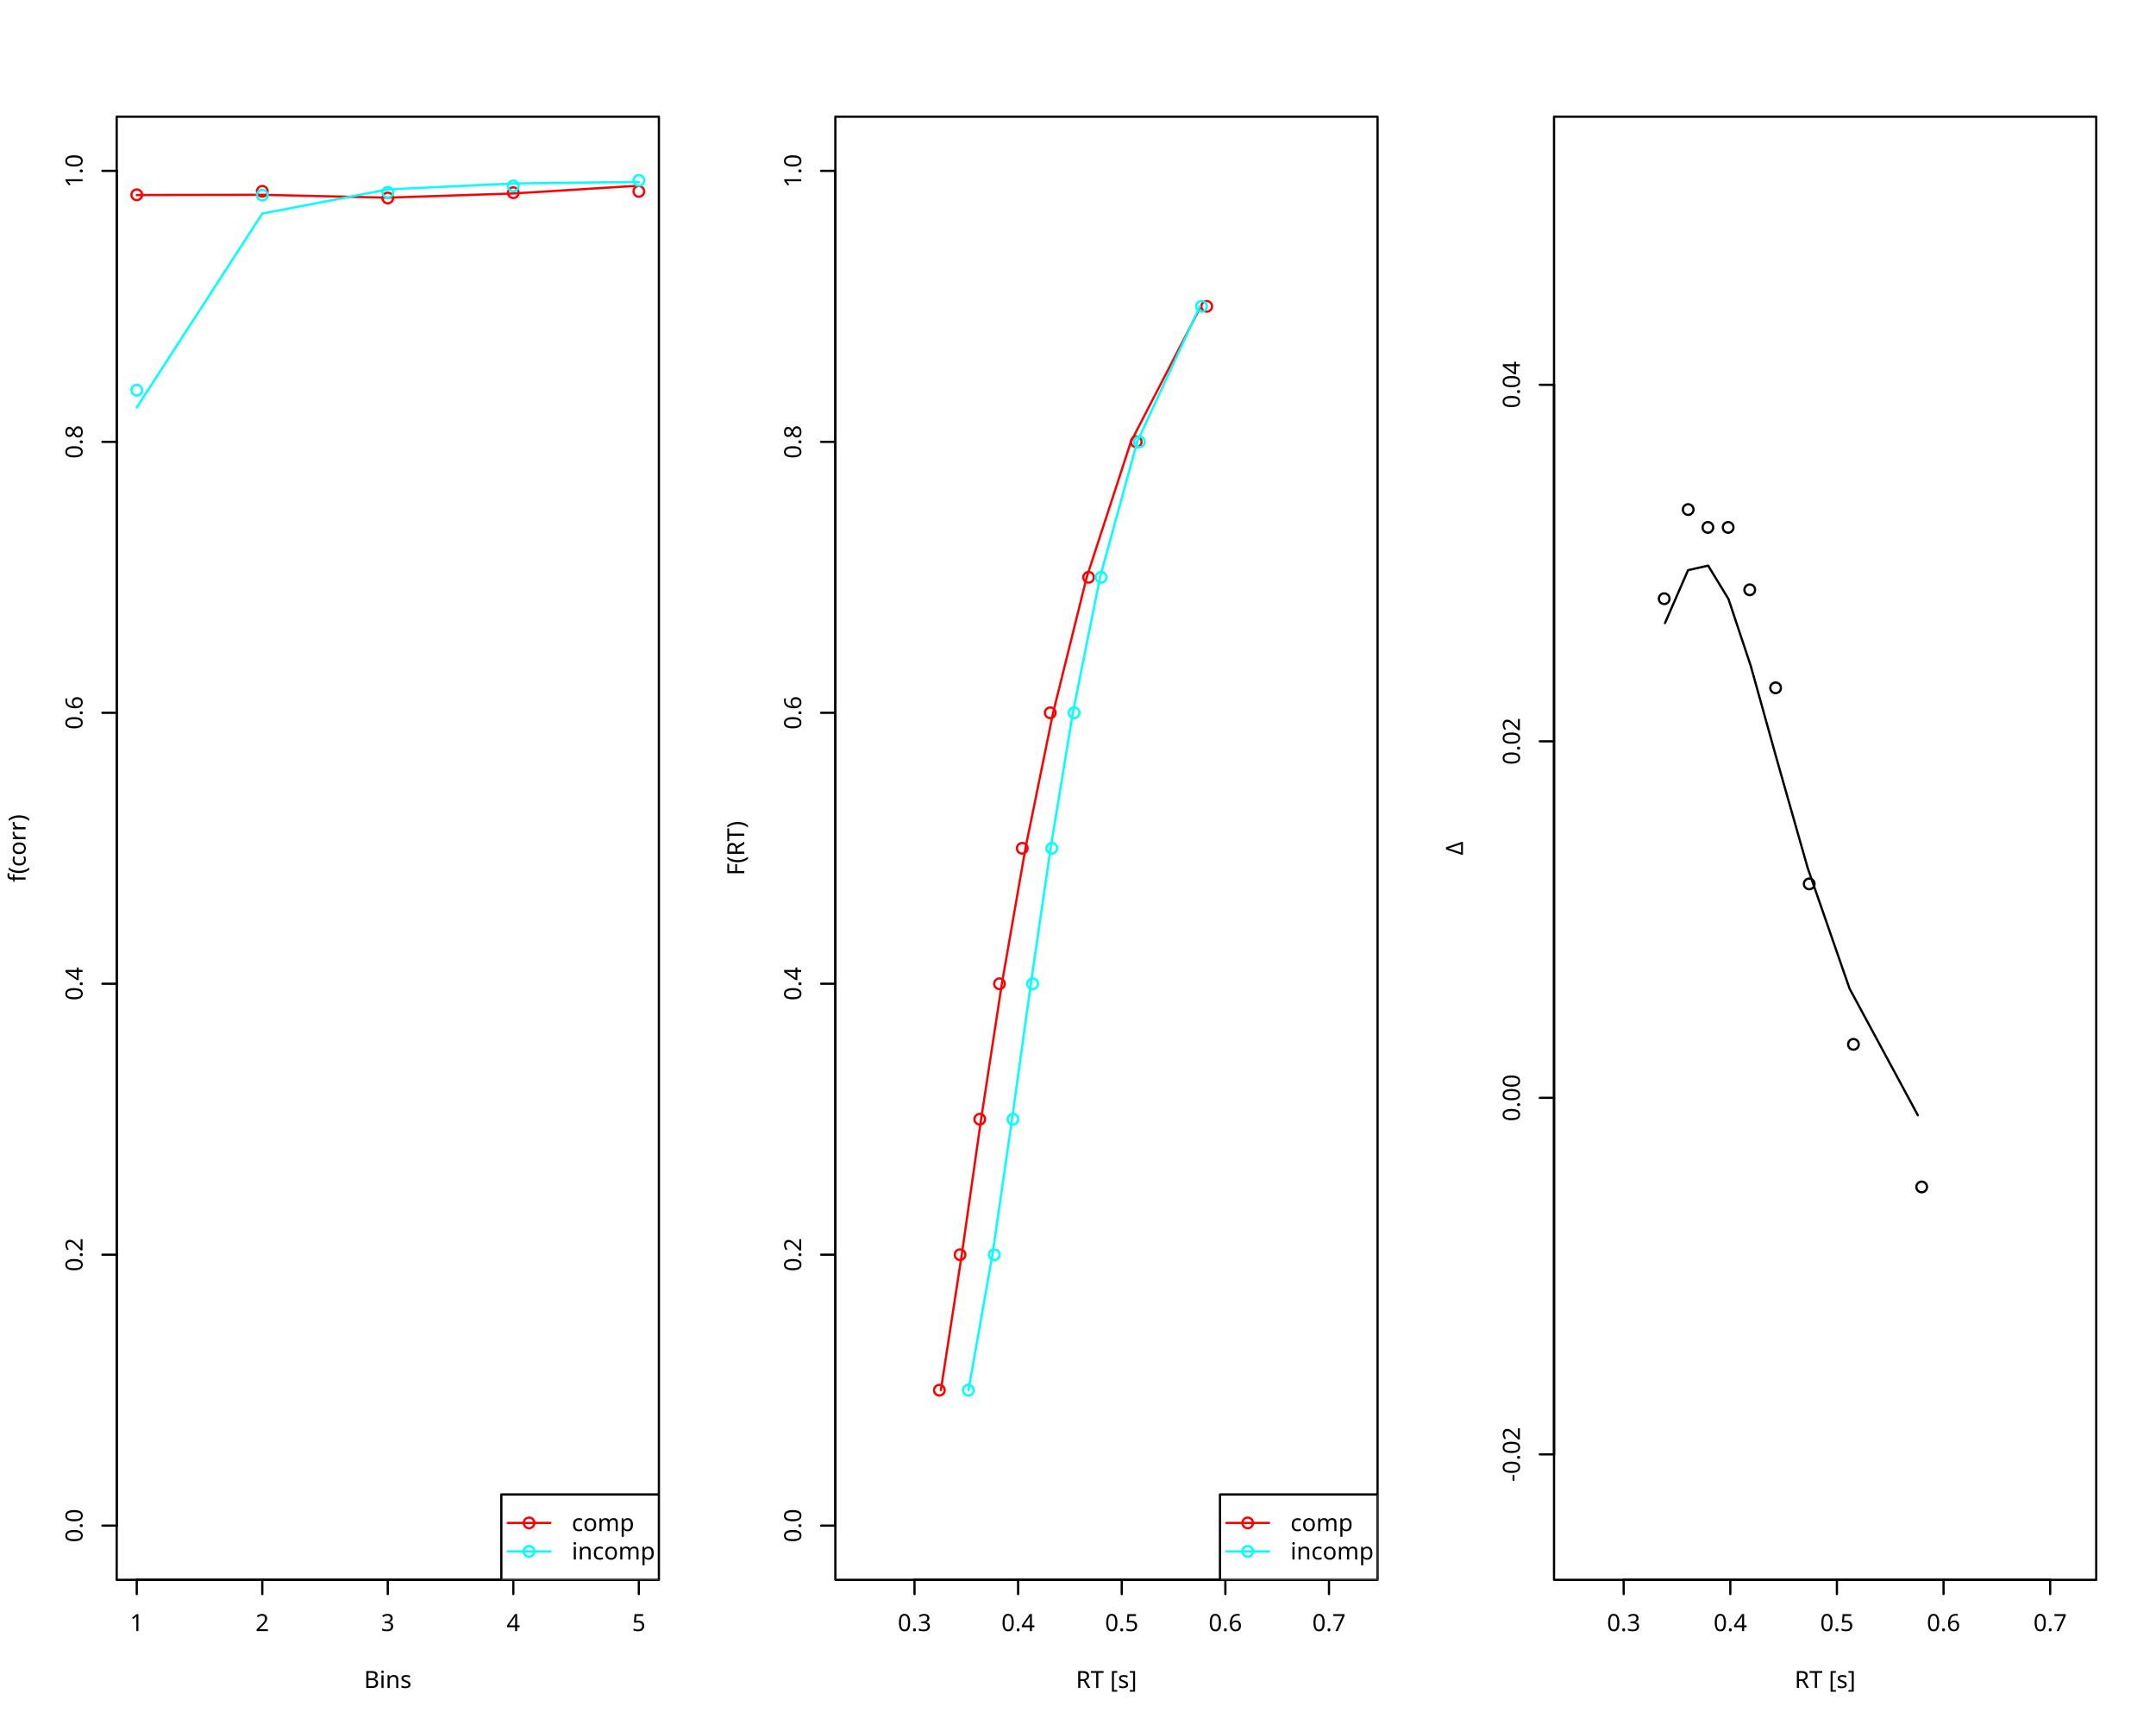
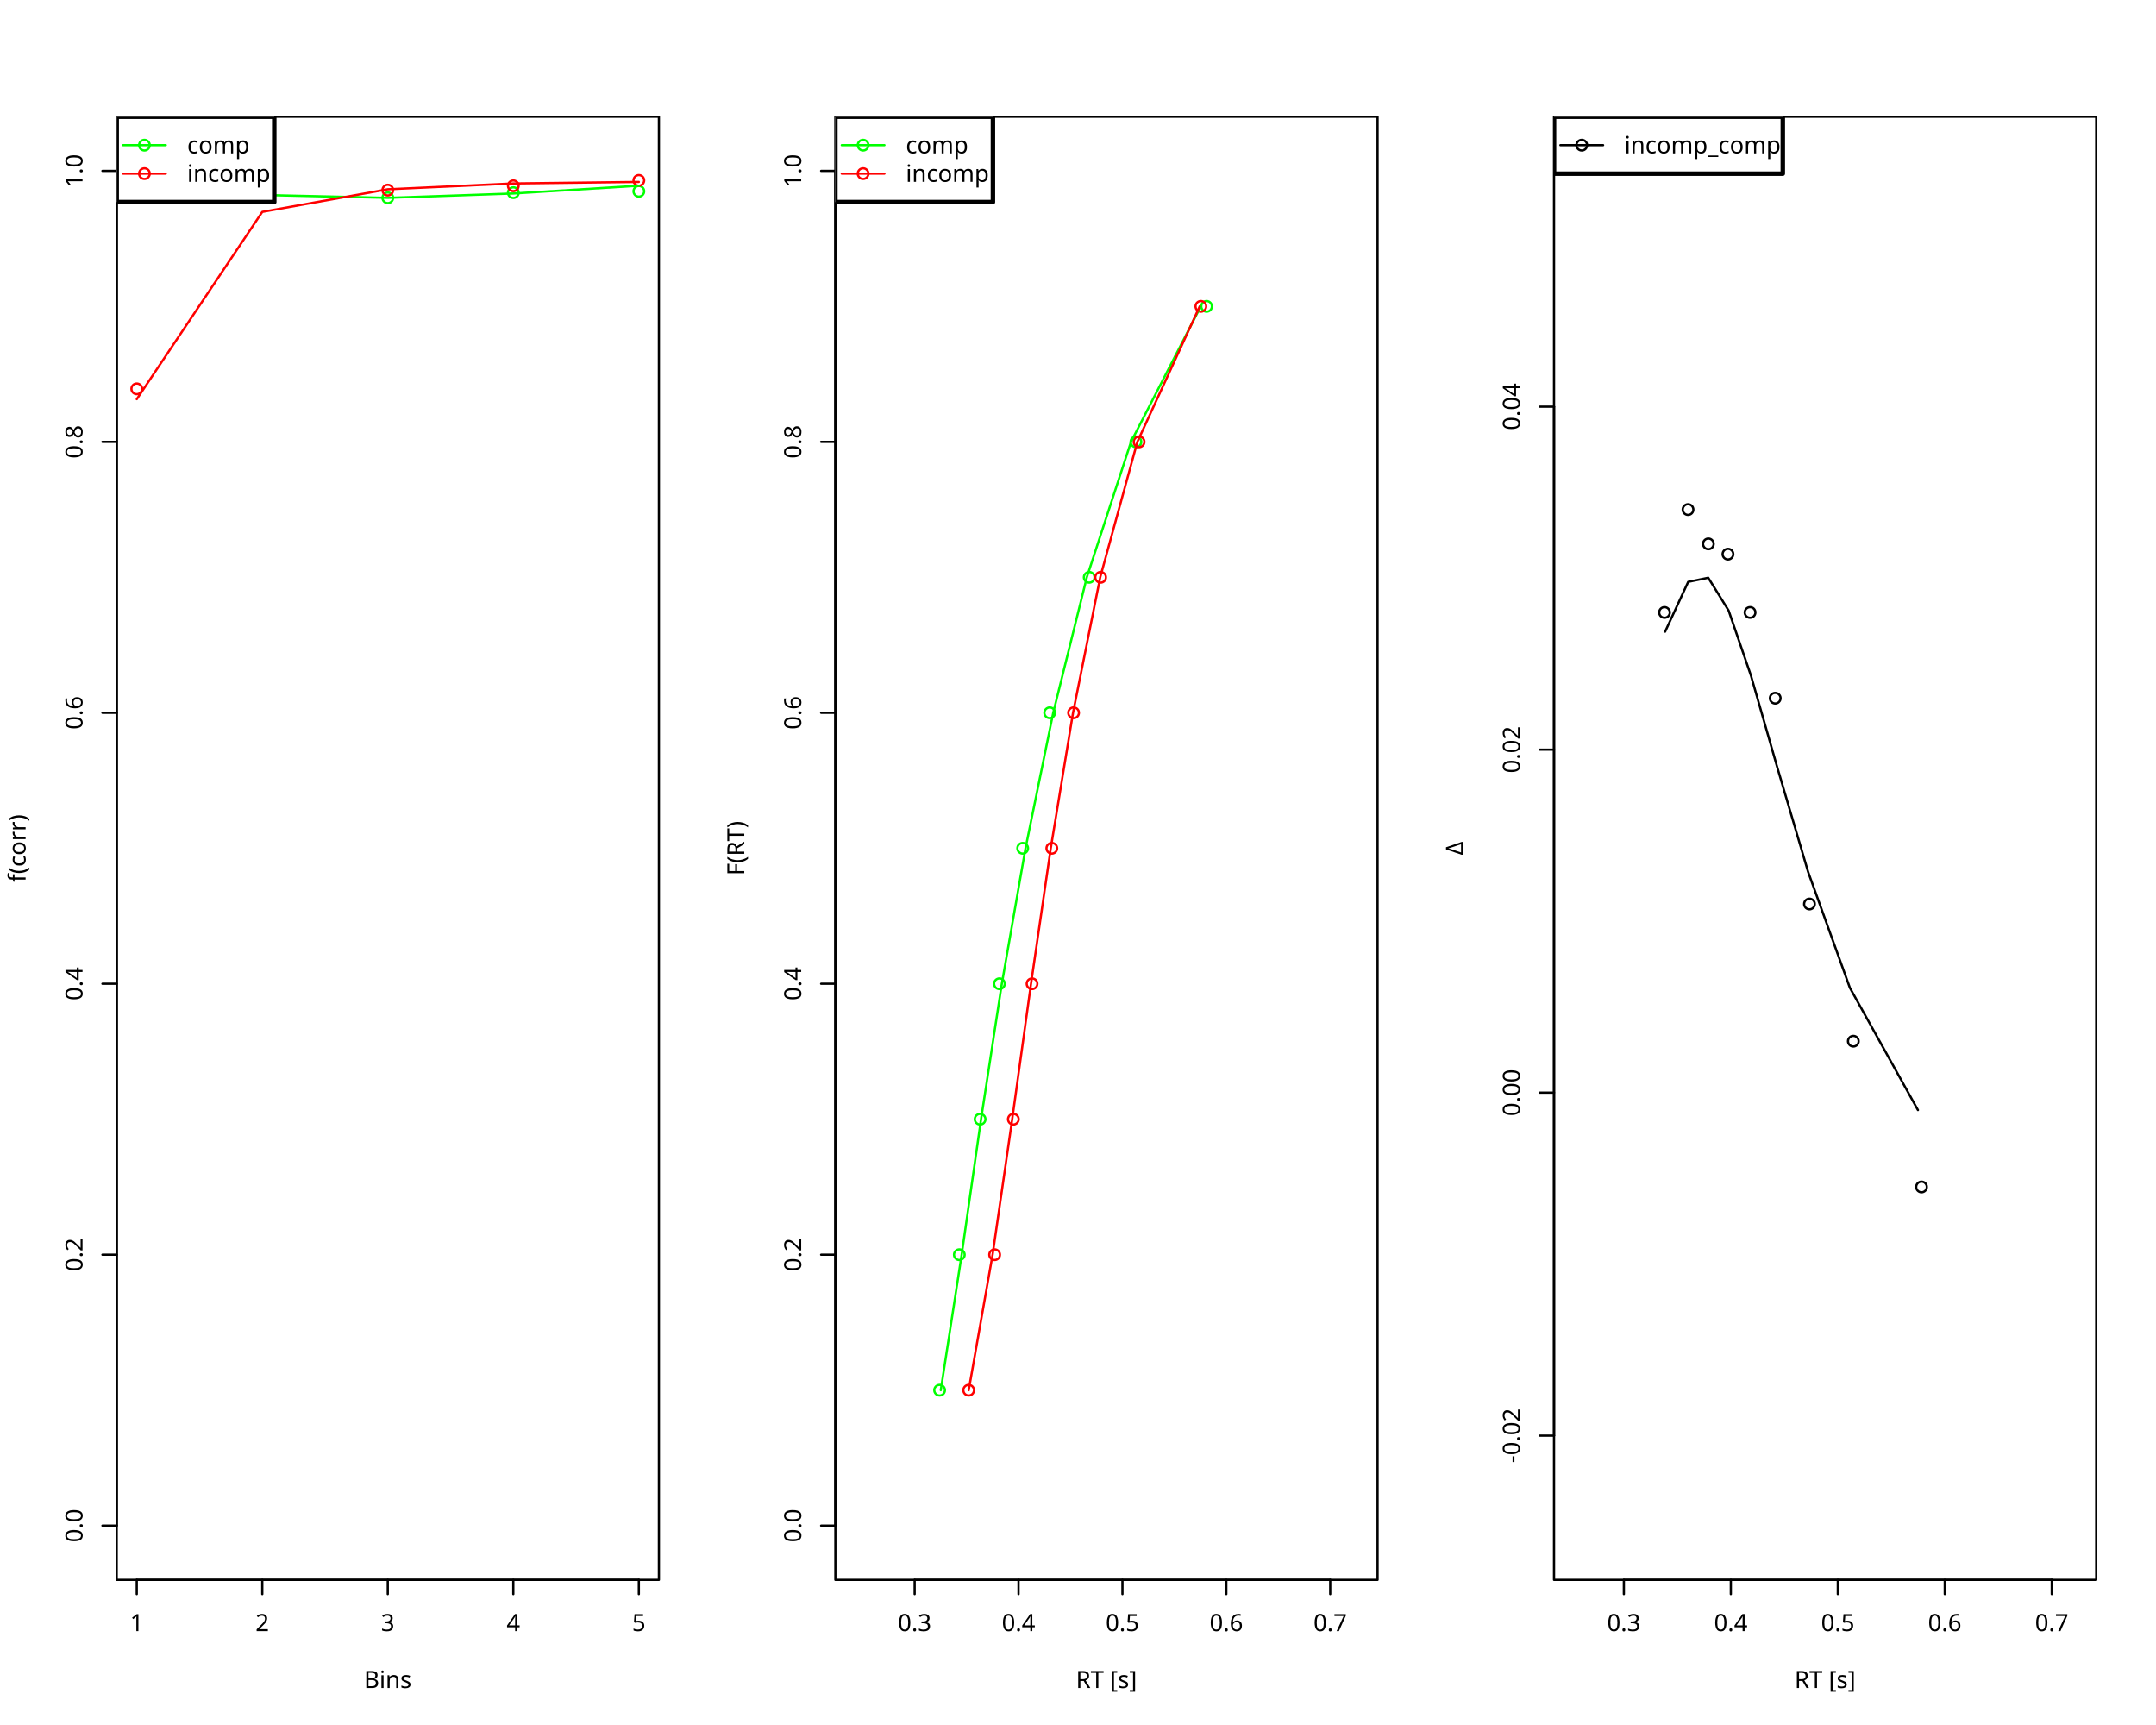
<svg xmlns="http://www.w3.org/2000/svg" class="svglite" data-engine-version="2.0" width="720.00pt" height="576.00pt" viewBox="0 0 720.00 576.00">
  <defs>
    <style type="text/css">
    .svglite line, .svglite polyline, .svglite polygon, .svglite path, .svglite rect, .svglite circle {
      fill: none;
      stroke: #000000;
      stroke-linecap: round;
      stroke-linejoin: round;
      stroke-miterlimit: 10.00;
    }
  </style>
  </defs>
  <rect width="100%" height="100%" style="stroke: none; fill: #FFFFFF;" />
  <defs>
    <clipPath id="cpMC4wMHw3MjAuMDB8MC4wMHw1NzYuMDA=">
      <rect x="0.00" y="0.00" width="720.00" height="576.00" />
    </clipPath>
  </defs>
  <g clip-path="url(#cpMC4wMHw3MjAuMDB8MC4wMHw1NzYuMDA=)">
</g>
  <defs>
    <clipPath id="cpMzguOTd8MjIwLjA0fDM4Ljk3fDUyNy41Mw==">
      <rect x="38.97" y="38.97" width="181.08" height="488.56" />
    </clipPath>
  </defs>
  <g clip-path="url(#cpMzguOTd8MjIwLjA0fDM4Ljk3fDUyNy41Mw==)">
    <circle cx="45.67" cy="57.06" r="1.78" style="stroke-width: 0.75; stroke: #FFFFFF;" />
    <circle cx="45.67" cy="-395.31" r="1.78" style="stroke-width: 0.75; stroke: #FFFFFF;" />
  </g>
  <g clip-path="url(#cpMC4wMHw3MjAuMDB8MC4wMHw1NzYuMDA=)">
    <line x1="45.67" y1="527.53" x2="213.34" y2="527.53" style="stroke-width: 0.75;" />
    <line x1="45.67" y1="527.53" x2="45.67" y2="532.28" style="stroke-width: 0.75;" />
    <line x1="87.59" y1="527.53" x2="87.59" y2="532.28" style="stroke-width: 0.75;" />
    <line x1="129.50" y1="527.53" x2="129.50" y2="532.28" style="stroke-width: 0.75;" />
    <line x1="171.42" y1="527.53" x2="171.42" y2="532.28" style="stroke-width: 0.75;" />
    <line x1="213.34" y1="527.53" x2="213.34" y2="532.28" style="stroke-width: 0.75;" />
    <text x="45.67" y="544.64" text-anchor="middle" style="font-size: 7.92px; font-family: sans;" textLength="4.41px" lengthAdjust="spacingAndGlyphs">1</text>
    <text x="87.59" y="544.64" text-anchor="middle" style="font-size: 7.92px; font-family: sans;" textLength="4.41px" lengthAdjust="spacingAndGlyphs">2</text>
    <text x="129.50" y="544.64" text-anchor="middle" style="font-size: 7.92px; font-family: sans;" textLength="4.41px" lengthAdjust="spacingAndGlyphs">3</text>
    <text x="171.42" y="544.64" text-anchor="middle" style="font-size: 7.92px; font-family: sans;" textLength="4.41px" lengthAdjust="spacingAndGlyphs">4</text>
    <text x="213.34" y="544.64" text-anchor="middle" style="font-size: 7.92px; font-family: sans;" textLength="4.41px" lengthAdjust="spacingAndGlyphs">5</text>
    <line x1="38.97" y1="509.43" x2="38.97" y2="57.06" style="stroke-width: 0.75;" />
    <line x1="38.97" y1="509.43" x2="34.21" y2="509.43" style="stroke-width: 0.75;" />
    <line x1="38.97" y1="418.96" x2="34.21" y2="418.96" style="stroke-width: 0.75;" />
    <line x1="38.97" y1="328.49" x2="34.21" y2="328.49" style="stroke-width: 0.75;" />
    <line x1="38.97" y1="238.01" x2="34.21" y2="238.01" style="stroke-width: 0.75;" />
    <line x1="38.97" y1="147.54" x2="34.21" y2="147.54" style="stroke-width: 0.75;" />
    <line x1="38.97" y1="57.06" x2="34.21" y2="57.06" style="stroke-width: 0.75;" />
    <text transform="translate(27.56,509.43) rotate(-90)" text-anchor="middle" style="font-size: 7.92px; font-family: sans;" textLength="11.01px" lengthAdjust="spacingAndGlyphs">0.0</text>
    <text transform="translate(27.56,418.96) rotate(-90)" text-anchor="middle" style="font-size: 7.92px; font-family: sans;" textLength="11.01px" lengthAdjust="spacingAndGlyphs">0.2</text>
    <text transform="translate(27.56,328.49) rotate(-90)" text-anchor="middle" style="font-size: 7.92px; font-family: sans;" textLength="11.01px" lengthAdjust="spacingAndGlyphs">0.4</text>
    <text transform="translate(27.56,238.01) rotate(-90)" text-anchor="middle" style="font-size: 7.92px; font-family: sans;" textLength="11.01px" lengthAdjust="spacingAndGlyphs">0.6</text>
    <text transform="translate(27.56,147.54) rotate(-90)" text-anchor="middle" style="font-size: 7.92px; font-family: sans;" textLength="11.01px" lengthAdjust="spacingAndGlyphs">0.8</text>
    <text transform="translate(27.56,57.06) rotate(-90)" text-anchor="middle" style="font-size: 7.92px; font-family: sans;" textLength="11.01px" lengthAdjust="spacingAndGlyphs">1.0</text>
    <polygon points="38.97,527.53 220.04,527.53 220.04,38.97 38.97,38.97 " style="stroke-width: 0.75; fill: none;" />
  </g>
  <defs>
    <clipPath id="cpMC4wMHwyNDAuMDB8MC4wMHw1NzYuMDA=">
      <rect x="0.00" y="0.00" width="240.00" height="576.00" />
    </clipPath>
  </defs>
  <g clip-path="url(#cpMC4wMHwyNDAuMDB8MC4wMHw1NzYuMDA=)">
    <text x="129.50" y="563.64" text-anchor="middle" style="font-size: 7.92px; font-family: sans;" textLength="15.41px" lengthAdjust="spacingAndGlyphs">Bins</text>
    <text transform="translate(8.55,283.25) rotate(-90)" text-anchor="middle" style="font-size: 7.92px; font-family: sans;" textLength="21.12px" lengthAdjust="spacingAndGlyphs">f(corr)</text>
  </g>
  <g clip-path="url(#cpMzguOTd8MjIwLjA0fDM4Ljk3fDUyNy41Mw==)">
-     <circle cx="45.67" cy="65.04" r="1.78" style="stroke-width: 0.75; stroke: #FF0000;" />
-     <circle cx="87.59" cy="63.88" r="1.78" style="stroke-width: 0.75; stroke: #FF0000;" />
-     <circle cx="129.50" cy="66.11" r="1.78" style="stroke-width: 0.75; stroke: #FF0000;" />
-     <circle cx="171.42" cy="64.35" r="1.78" style="stroke-width: 0.75; stroke: #FF0000;" />
-     <circle cx="213.34" cy="63.91" r="1.78" style="stroke-width: 0.75; stroke: #FF0000;" />
-     <polyline points="45.67,65.13 87.59,65.05 129.50,66.00 171.42,64.60 213.34,62.00 " style="stroke-width: 0.75; stroke: #FF0000;" />
-     <circle cx="45.67" cy="130.27" r="1.78" style="stroke-width: 0.75; stroke: #00FFFF;" />
-     <circle cx="87.59" cy="65.14" r="1.78" style="stroke-width: 0.75; stroke: #00FFFF;" />
-     <circle cx="129.50" cy="64.22" r="1.78" style="stroke-width: 0.75; stroke: #00FFFF;" />
-     <circle cx="171.42" cy="62.10" r="1.78" style="stroke-width: 0.75; stroke: #00FFFF;" />
-     <circle cx="213.34" cy="60.25" r="1.78" style="stroke-width: 0.75; stroke: #00FFFF;" />
-     <polyline points="45.67,136.04 87.59,71.32 129.50,63.24 171.42,61.26 213.34,60.74 " style="stroke-width: 0.75; stroke: #00FFFF;" />
-     <rect x="167.42" y="499.02" width="52.62" height="28.51" style="stroke-width: 0.75; fill: #FFFFFF;" />
-     <line x1="169.56" y1="508.52" x2="183.81" y2="508.52" style="stroke-width: 0.75; stroke: #FF0000;" />
-     <line x1="169.56" y1="518.03" x2="183.81" y2="518.03" style="stroke-width: 0.75; stroke: #00FFFF;" />
-     <circle cx="176.68" cy="508.52" r="1.78" style="stroke-width: 0.75; stroke: #FF0000;" />
-     <circle cx="176.68" cy="518.03" r="1.78" style="stroke-width: 0.75; stroke: #00FFFF;" />
-     <text x="190.94" y="511.25" style="font-size: 7.92px; font-family: sans;" textLength="19.37px" lengthAdjust="spacingAndGlyphs">comp</text>
-     <text x="190.94" y="520.75" style="font-size: 7.92px; font-family: sans;" textLength="25.54px" lengthAdjust="spacingAndGlyphs">incomp</text>
+     <circle cx="45.67" cy="65.63" r="1.78" style="stroke-width: 0.75; stroke: #00FF00;" />
+     <circle cx="87.59" cy="63.87" r="1.78" style="stroke-width: 0.75; stroke: #00FF00;" />
+     <circle cx="129.50" cy="66.05" r="1.78" style="stroke-width: 0.75; stroke: #00FF00;" />
+     <circle cx="171.42" cy="64.33" r="1.78" style="stroke-width: 0.75; stroke: #00FF00;" />
+     <circle cx="213.34" cy="63.87" r="1.78" style="stroke-width: 0.75; stroke: #00FF00;" />
+     <circle cx="45.67" cy="129.84" r="1.78" style="stroke-width: 0.75; stroke: #FF0000;" />
+     <circle cx="87.59" cy="66.00" r="1.78" style="stroke-width: 0.75; stroke: #FF0000;" />
+     <circle cx="129.50" cy="63.48" r="1.78" style="stroke-width: 0.75; stroke: #FF0000;" />
+     <circle cx="171.42" cy="62.04" r="1.78" style="stroke-width: 0.75; stroke: #FF0000;" />
+     <circle cx="213.34" cy="60.24" r="1.78" style="stroke-width: 0.75; stroke: #FF0000;" />
+     <polyline points="45.67,65.12 87.59,65.10 129.50,66.06 171.42,64.61 213.34,62.02 " style="stroke-width: 0.75; stroke: #00FF00;" />
+     <polyline points="45.67,133.29 87.59,70.75 129.50,63.20 171.42,61.26 213.34,60.75 " style="stroke-width: 0.75; stroke: #FF0000;" />
+     <rect x="38.97" y="38.97" width="52.62" height="28.51" style="stroke-width: 1.50; fill: #FFFFFF;" />
+     <line x1="41.10" y1="48.47" x2="55.36" y2="48.47" style="stroke-width: 0.75; stroke: #00FF00;" />
+     <line x1="41.10" y1="57.97" x2="55.36" y2="57.97" style="stroke-width: 0.75; stroke: #FF0000;" />
+     <circle cx="48.23" cy="48.47" r="1.78" style="stroke-width: 0.75; stroke: #00FF00;" />
+     <circle cx="48.23" cy="57.97" r="1.78" style="stroke-width: 0.75; stroke: #FF0000;" />
+     <text x="62.49" y="51.20" style="font-size: 7.92px; font-family: sans;" textLength="19.37px" lengthAdjust="spacingAndGlyphs">comp</text>
+     <text x="62.49" y="60.70" style="font-size: 7.92px; font-family: sans;" textLength="25.54px" lengthAdjust="spacingAndGlyphs">incomp</text>
  </g>
  <defs>
    <clipPath id="cpMjc4Ljk3fDQ2MC4wNHwzOC45N3w1MjcuNTM=">
      <rect x="278.97" y="38.97" width="181.08" height="488.56" />
    </clipPath>
  </defs>
  <g clip-path="url(#cpMjc4Ljk3fDQ2MC4wNHwzOC45N3w1MjcuNTM=)">
-     <circle cx="547.63" cy="57.06" r="1.78" style="stroke-width: 0.75; stroke: #FFFFFF;" />
-     <circle cx="547.63" cy="-395.31" r="1.78" style="stroke-width: 0.75; stroke: #FFFFFF;" />
-   </g>
-   <g clip-path="url(#cpMC4wMHw3MjAuMDB8MC4wMHw1NzYuMDA=)">
-     <line x1="305.40" y1="527.53" x2="443.82" y2="527.53" style="stroke-width: 0.75;" />
-     <line x1="305.40" y1="527.53" x2="305.40" y2="532.28" style="stroke-width: 0.75;" />
-     <line x1="340.00" y1="527.53" x2="340.00" y2="532.28" style="stroke-width: 0.75;" />
-     <line x1="374.61" y1="527.53" x2="374.61" y2="532.28" style="stroke-width: 0.75;" />
-     <line x1="409.21" y1="527.53" x2="409.21" y2="532.28" style="stroke-width: 0.75;" />
-     <line x1="443.82" y1="527.53" x2="443.82" y2="532.28" style="stroke-width: 0.75;" />
-     <text x="305.40" y="544.64" text-anchor="middle" style="font-size: 7.92px; font-family: sans;" textLength="11.01px" lengthAdjust="spacingAndGlyphs">0.3</text>
-     <text x="340.00" y="544.64" text-anchor="middle" style="font-size: 7.92px; font-family: sans;" textLength="11.01px" lengthAdjust="spacingAndGlyphs">0.4</text>
-     <text x="374.61" y="544.64" text-anchor="middle" style="font-size: 7.92px; font-family: sans;" textLength="11.01px" lengthAdjust="spacingAndGlyphs">0.5</text>
-     <text x="409.21" y="544.64" text-anchor="middle" style="font-size: 7.92px; font-family: sans;" textLength="11.01px" lengthAdjust="spacingAndGlyphs">0.6</text>
-     <text x="443.82" y="544.64" text-anchor="middle" style="font-size: 7.92px; font-family: sans;" textLength="11.01px" lengthAdjust="spacingAndGlyphs">0.7</text>
+ </g>
+   <g clip-path="url(#cpMC4wMHw3MjAuMDB8MC4wMHw1NzYuMDA=)">
+     <line x1="305.45" y1="527.53" x2="444.23" y2="527.53" style="stroke-width: 0.75;" />
+     <line x1="305.45" y1="527.53" x2="305.45" y2="532.28" style="stroke-width: 0.75;" />
+     <line x1="340.14" y1="527.53" x2="340.14" y2="532.28" style="stroke-width: 0.75;" />
+     <line x1="374.84" y1="527.53" x2="374.84" y2="532.28" style="stroke-width: 0.75;" />
+     <line x1="409.53" y1="527.53" x2="409.53" y2="532.28" style="stroke-width: 0.75;" />
+     <line x1="444.23" y1="527.53" x2="444.23" y2="532.28" style="stroke-width: 0.75;" />
+     <text x="305.45" y="544.64" text-anchor="middle" style="font-size: 7.92px; font-family: sans;" textLength="11.01px" lengthAdjust="spacingAndGlyphs">0.3</text>
+     <text x="340.14" y="544.64" text-anchor="middle" style="font-size: 7.92px; font-family: sans;" textLength="11.01px" lengthAdjust="spacingAndGlyphs">0.4</text>
+     <text x="374.84" y="544.64" text-anchor="middle" style="font-size: 7.92px; font-family: sans;" textLength="11.01px" lengthAdjust="spacingAndGlyphs">0.5</text>
+     <text x="409.53" y="544.64" text-anchor="middle" style="font-size: 7.92px; font-family: sans;" textLength="11.01px" lengthAdjust="spacingAndGlyphs">0.6</text>
+     <text x="444.23" y="544.64" text-anchor="middle" style="font-size: 7.92px; font-family: sans;" textLength="11.01px" lengthAdjust="spacingAndGlyphs">0.7</text>
    <line x1="278.97" y1="509.43" x2="278.97" y2="57.06" style="stroke-width: 0.75;" />
    <line x1="278.97" y1="509.43" x2="274.21" y2="509.43" style="stroke-width: 0.75;" />
    <line x1="278.97" y1="418.96" x2="274.21" y2="418.96" style="stroke-width: 0.75;" />
    <line x1="278.97" y1="328.49" x2="274.21" y2="328.49" style="stroke-width: 0.75;" />
    <line x1="278.97" y1="238.01" x2="274.21" y2="238.01" style="stroke-width: 0.75;" />
    <line x1="278.97" y1="147.54" x2="274.21" y2="147.54" style="stroke-width: 0.75;" />
    <line x1="278.97" y1="57.06" x2="274.21" y2="57.06" style="stroke-width: 0.75;" />
    <text transform="translate(267.56,509.43) rotate(-90)" text-anchor="middle" style="font-size: 7.92px; font-family: sans;" textLength="11.01px" lengthAdjust="spacingAndGlyphs">0.0</text>
    <text transform="translate(267.56,418.96) rotate(-90)" text-anchor="middle" style="font-size: 7.92px; font-family: sans;" textLength="11.01px" lengthAdjust="spacingAndGlyphs">0.2</text>
    <text transform="translate(267.56,328.49) rotate(-90)" text-anchor="middle" style="font-size: 7.92px; font-family: sans;" textLength="11.01px" lengthAdjust="spacingAndGlyphs">0.4</text>
    <text transform="translate(267.56,238.01) rotate(-90)" text-anchor="middle" style="font-size: 7.92px; font-family: sans;" textLength="11.01px" lengthAdjust="spacingAndGlyphs">0.6</text>
    <text transform="translate(267.56,147.54) rotate(-90)" text-anchor="middle" style="font-size: 7.92px; font-family: sans;" textLength="11.01px" lengthAdjust="spacingAndGlyphs">0.8</text>
    <text transform="translate(267.56,57.06) rotate(-90)" text-anchor="middle" style="font-size: 7.92px; font-family: sans;" textLength="11.01px" lengthAdjust="spacingAndGlyphs">1.0</text>
    <polygon points="278.97,527.53 460.04,527.53 460.04,38.97 278.97,38.97 " style="stroke-width: 0.75; fill: none;" />
  </g>
  <defs>
    <clipPath id="cpMjQwLjAwfDQ4MC4wMHwwLjAwfDU3Ni4wMA==">
      <rect x="240.00" y="0.00" width="240.00" height="576.00" />
    </clipPath>
  </defs>
  <g clip-path="url(#cpMjQwLjAwfDQ4MC4wMHwwLjAwfDU3Ni4wMA==)">
    <text x="369.50" y="563.64" text-anchor="middle" style="font-size: 7.92px; font-family: sans;" textLength="21.12px" lengthAdjust="spacingAndGlyphs">RT [s]</text>
    <text transform="translate(248.55,283.25) rotate(-90)" text-anchor="middle" style="font-size: 7.92px; font-family: sans;" textLength="20.67px" lengthAdjust="spacingAndGlyphs">F(RT)</text>
  </g>
  <g clip-path="url(#cpMjc4Ljk3fDQ2MC4wNHwzOC45N3w1MjcuNTM=)">
-     <circle cx="313.70" cy="464.20" r="1.78" style="stroke-width: 0.75; stroke: #FF0000;" />
-     <circle cx="320.62" cy="418.96" r="1.78" style="stroke-width: 0.75; stroke: #FF0000;" />
-     <circle cx="327.20" cy="373.72" r="1.78" style="stroke-width: 0.75; stroke: #FF0000;" />
-     <circle cx="333.77" cy="328.49" r="1.78" style="stroke-width: 0.75; stroke: #FF0000;" />
-     <circle cx="341.39" cy="283.25" r="1.78" style="stroke-width: 0.75; stroke: #FF0000;" />
-     <circle cx="350.73" cy="238.01" r="1.78" style="stroke-width: 0.75; stroke: #FF0000;" />
-     <circle cx="363.53" cy="192.77" r="1.78" style="stroke-width: 0.75; stroke: #FF0000;" />
-     <circle cx="379.45" cy="147.54" r="1.78" style="stroke-width: 0.75; stroke: #FF0000;" />
-     <circle cx="402.98" cy="102.30" r="1.78" style="stroke-width: 0.75; stroke: #FF0000;" />
-     <polyline points="314.20,464.20 321.18,418.96 327.64,373.72 334.57,328.49 342.45,283.25 351.68,238.01 362.90,192.77 377.65,147.54 401.03,102.30 " style="stroke-width: 0.75; stroke: #FF0000;" />
-     <circle cx="323.39" cy="464.20" r="1.78" style="stroke-width: 0.75; stroke: #00FFFF;" />
-     <circle cx="332.04" cy="418.96" r="1.78" style="stroke-width: 0.75; stroke: #00FFFF;" />
-     <circle cx="338.27" cy="373.72" r="1.78" style="stroke-width: 0.75; stroke: #00FFFF;" />
-     <circle cx="344.85" cy="328.49" r="1.78" style="stroke-width: 0.75; stroke: #00FFFF;" />
-     <circle cx="351.25" cy="283.25" r="1.78" style="stroke-width: 0.75; stroke: #00FFFF;" />
-     <circle cx="358.69" cy="238.01" r="1.78" style="stroke-width: 0.75; stroke: #00FFFF;" />
-     <circle cx="367.69" cy="192.77" r="1.78" style="stroke-width: 0.75; stroke: #00FFFF;" />
-     <circle cx="380.49" cy="147.54" r="1.78" style="stroke-width: 0.75; stroke: #00FFFF;" />
-     <circle cx="401.25" cy="102.30" r="1.78" style="stroke-width: 0.75; stroke: #00FFFF;" />
-     <polyline points="323.41,464.20 331.42,418.96 337.97,373.72 344.25,328.49 350.84,283.25 358.28,238.01 367.36,192.77 379.77,147.54 400.70,102.30 " style="stroke-width: 0.75; stroke: #00FFFF;" />
-     <rect x="407.42" y="499.02" width="52.62" height="28.51" style="stroke-width: 0.75; fill: #FFFFFF;" />
-     <line x1="409.56" y1="508.52" x2="423.81" y2="508.52" style="stroke-width: 0.75; stroke: #FF0000;" />
-     <line x1="409.56" y1="518.03" x2="423.81" y2="518.03" style="stroke-width: 0.75; stroke: #00FFFF;" />
-     <circle cx="416.68" cy="508.52" r="1.78" style="stroke-width: 0.75; stroke: #FF0000;" />
-     <circle cx="416.68" cy="518.03" r="1.78" style="stroke-width: 0.75; stroke: #00FFFF;" />
-     <text x="430.94" y="511.25" style="font-size: 7.92px; font-family: sans;" textLength="19.37px" lengthAdjust="spacingAndGlyphs">comp</text>
-     <text x="430.94" y="520.75" style="font-size: 7.92px; font-family: sans;" textLength="25.54px" lengthAdjust="spacingAndGlyphs">incomp</text>
+     <circle cx="313.78" cy="464.20" r="1.78" style="stroke-width: 0.75; stroke: #00FF00;" />
+     <circle cx="320.37" cy="418.96" r="1.78" style="stroke-width: 0.75; stroke: #00FF00;" />
+     <circle cx="327.31" cy="373.72" r="1.78" style="stroke-width: 0.75; stroke: #00FF00;" />
+     <circle cx="333.76" cy="328.49" r="1.78" style="stroke-width: 0.75; stroke: #00FF00;" />
+     <circle cx="341.53" cy="283.25" r="1.78" style="stroke-width: 0.75; stroke: #00FF00;" />
+     <circle cx="350.55" cy="238.01" r="1.78" style="stroke-width: 0.75; stroke: #00FF00;" />
+     <circle cx="363.74" cy="192.77" r="1.78" style="stroke-width: 0.75; stroke: #00FF00;" />
+     <circle cx="379.35" cy="147.54" r="1.78" style="stroke-width: 0.75; stroke: #00FF00;" />
+     <circle cx="402.94" cy="102.30" r="1.78" style="stroke-width: 0.75; stroke: #00FF00;" />
+     <circle cx="323.49" cy="464.20" r="1.78" style="stroke-width: 0.75; stroke: #FF0000;" />
+     <circle cx="332.16" cy="418.96" r="1.78" style="stroke-width: 0.75; stroke: #FF0000;" />
+     <circle cx="338.41" cy="373.72" r="1.78" style="stroke-width: 0.75; stroke: #FF0000;" />
+     <circle cx="344.65" cy="328.49" r="1.78" style="stroke-width: 0.75; stroke: #FF0000;" />
+     <circle cx="351.25" cy="283.25" r="1.78" style="stroke-width: 0.75; stroke: #FF0000;" />
+     <circle cx="358.53" cy="238.01" r="1.78" style="stroke-width: 0.75; stroke: #FF0000;" />
+     <circle cx="367.55" cy="192.77" r="1.78" style="stroke-width: 0.75; stroke: #FF0000;" />
+     <circle cx="380.39" cy="147.54" r="1.78" style="stroke-width: 0.75; stroke: #FF0000;" />
+     <circle cx="401.03" cy="102.30" r="1.78" style="stroke-width: 0.75; stroke: #FF0000;" />
+     <polyline points="314.17,464.20 321.15,418.96 327.62,373.72 334.56,328.49 342.47,283.25 351.72,238.01 362.95,192.77 377.70,147.54 401.00,102.30 " style="stroke-width: 0.75; stroke: #00FF00;" />
+     <polyline points="323.50,464.20 331.48,418.96 338.03,373.72 344.31,328.49 350.90,283.25 358.34,238.01 367.42,192.77 379.82,147.54 400.65,102.30 " style="stroke-width: 0.75; stroke: #FF0000;" />
+     <rect x="278.97" y="38.97" width="52.62" height="28.51" style="stroke-width: 1.50; fill: #FFFFFF;" />
+     <line x1="281.10" y1="48.47" x2="295.36" y2="48.47" style="stroke-width: 0.75; stroke: #00FF00;" />
+     <line x1="281.10" y1="57.97" x2="295.36" y2="57.97" style="stroke-width: 0.75; stroke: #FF0000;" />
+     <circle cx="288.23" cy="48.47" r="1.78" style="stroke-width: 0.75; stroke: #00FF00;" />
+     <circle cx="288.23" cy="57.97" r="1.78" style="stroke-width: 0.75; stroke: #FF0000;" />
+     <text x="302.49" y="51.20" style="font-size: 7.92px; font-family: sans;" textLength="19.37px" lengthAdjust="spacingAndGlyphs">comp</text>
+     <text x="302.49" y="60.70" style="font-size: 7.92px; font-family: sans;" textLength="25.54px" lengthAdjust="spacingAndGlyphs">incomp</text>
  </g>
  <defs>
    <clipPath id="cpNTE4Ljk3fDcwMC4wNHwzOC45N3w1MjcuNTM=">
      <rect x="518.97" y="38.97" width="181.08" height="488.56" />
    </clipPath>
  </defs>
  <g clip-path="url(#cpNTE4Ljk3fDcwMC4wNHwzOC45N3w1MjcuNTM=)">
</g>
  <g clip-path="url(#cpMC4wMHw3MjAuMDB8MC4wMHw1NzYuMDA=)">
-     <line x1="542.23" y1="527.53" x2="684.66" y2="527.53" style="stroke-width: 0.75;" />
-     <line x1="542.23" y1="527.53" x2="542.23" y2="532.28" style="stroke-width: 0.75;" />
-     <line x1="577.84" y1="527.53" x2="577.84" y2="532.28" style="stroke-width: 0.75;" />
-     <line x1="613.44" y1="527.53" x2="613.44" y2="532.28" style="stroke-width: 0.75;" />
-     <line x1="649.05" y1="527.53" x2="649.05" y2="532.28" style="stroke-width: 0.75;" />
-     <line x1="684.66" y1="527.53" x2="684.66" y2="532.28" style="stroke-width: 0.75;" />
-     <text x="542.23" y="544.64" text-anchor="middle" style="font-size: 7.92px; font-family: sans;" textLength="11.01px" lengthAdjust="spacingAndGlyphs">0.3</text>
-     <text x="577.84" y="544.64" text-anchor="middle" style="font-size: 7.92px; font-family: sans;" textLength="11.01px" lengthAdjust="spacingAndGlyphs">0.4</text>
-     <text x="613.44" y="544.64" text-anchor="middle" style="font-size: 7.92px; font-family: sans;" textLength="11.01px" lengthAdjust="spacingAndGlyphs">0.5</text>
-     <text x="649.05" y="544.64" text-anchor="middle" style="font-size: 7.92px; font-family: sans;" textLength="11.01px" lengthAdjust="spacingAndGlyphs">0.6</text>
-     <text x="684.66" y="544.64" text-anchor="middle" style="font-size: 7.92px; font-family: sans;" textLength="11.01px" lengthAdjust="spacingAndGlyphs">0.7</text>
-     <line x1="518.97" y1="485.63" x2="518.97" y2="128.49" style="stroke-width: 0.75;" />
-     <line x1="518.97" y1="485.63" x2="514.21" y2="485.63" style="stroke-width: 0.75;" />
-     <line x1="518.97" y1="366.58" x2="514.21" y2="366.58" style="stroke-width: 0.75;" />
-     <line x1="518.97" y1="247.53" x2="514.21" y2="247.53" style="stroke-width: 0.75;" />
-     <line x1="518.97" y1="128.49" x2="514.21" y2="128.49" style="stroke-width: 0.75;" />
-     <text transform="translate(507.56,485.63) rotate(-90)" text-anchor="middle" style="font-size: 7.92px; font-family: sans;" textLength="18.05px" lengthAdjust="spacingAndGlyphs">-0.02</text>
-     <text transform="translate(507.56,366.58) rotate(-90)" text-anchor="middle" style="font-size: 7.92px; font-family: sans;" textLength="15.42px" lengthAdjust="spacingAndGlyphs">0.00</text>
-     <text transform="translate(507.56,247.53) rotate(-90)" text-anchor="middle" style="font-size: 7.92px; font-family: sans;" textLength="15.42px" lengthAdjust="spacingAndGlyphs">0.02</text>
-     <text transform="translate(507.56,128.49) rotate(-90)" text-anchor="middle" style="font-size: 7.92px; font-family: sans;" textLength="15.42px" lengthAdjust="spacingAndGlyphs">0.04</text>
+     <line x1="542.29" y1="527.53" x2="685.19" y2="527.53" style="stroke-width: 0.75;" />
+     <line x1="542.29" y1="527.53" x2="542.29" y2="532.28" style="stroke-width: 0.75;" />
+     <line x1="578.01" y1="527.53" x2="578.01" y2="532.28" style="stroke-width: 0.75;" />
+     <line x1="613.74" y1="527.53" x2="613.74" y2="532.28" style="stroke-width: 0.75;" />
+     <line x1="649.46" y1="527.53" x2="649.46" y2="532.28" style="stroke-width: 0.75;" />
+     <line x1="685.19" y1="527.53" x2="685.19" y2="532.28" style="stroke-width: 0.75;" />
+     <text x="542.29" y="544.64" text-anchor="middle" style="font-size: 7.92px; font-family: sans;" textLength="11.01px" lengthAdjust="spacingAndGlyphs">0.3</text>
+     <text x="578.01" y="544.64" text-anchor="middle" style="font-size: 7.92px; font-family: sans;" textLength="11.01px" lengthAdjust="spacingAndGlyphs">0.4</text>
+     <text x="613.74" y="544.64" text-anchor="middle" style="font-size: 7.92px; font-family: sans;" textLength="11.01px" lengthAdjust="spacingAndGlyphs">0.5</text>
+     <text x="649.46" y="544.64" text-anchor="middle" style="font-size: 7.92px; font-family: sans;" textLength="11.01px" lengthAdjust="spacingAndGlyphs">0.6</text>
+     <text x="685.19" y="544.64" text-anchor="middle" style="font-size: 7.92px; font-family: sans;" textLength="11.01px" lengthAdjust="spacingAndGlyphs">0.7</text>
+     <line x1="518.97" y1="479.37" x2="518.97" y2="135.80" style="stroke-width: 0.75;" />
+     <line x1="518.97" y1="479.37" x2="514.21" y2="479.37" style="stroke-width: 0.75;" />
+     <line x1="518.97" y1="364.85" x2="514.21" y2="364.85" style="stroke-width: 0.75;" />
+     <line x1="518.97" y1="250.32" x2="514.21" y2="250.32" style="stroke-width: 0.75;" />
+     <line x1="518.97" y1="135.80" x2="514.21" y2="135.80" style="stroke-width: 0.75;" />
+     <text transform="translate(507.56,479.37) rotate(-90)" text-anchor="middle" style="font-size: 7.92px; font-family: sans;" textLength="18.05px" lengthAdjust="spacingAndGlyphs">-0.02</text>
+     <text transform="translate(507.56,364.85) rotate(-90)" text-anchor="middle" style="font-size: 7.92px; font-family: sans;" textLength="15.42px" lengthAdjust="spacingAndGlyphs">0.00</text>
+     <text transform="translate(507.56,250.32) rotate(-90)" text-anchor="middle" style="font-size: 7.92px; font-family: sans;" textLength="15.42px" lengthAdjust="spacingAndGlyphs">0.02</text>
+     <text transform="translate(507.56,135.80) rotate(-90)" text-anchor="middle" style="font-size: 7.92px; font-family: sans;" textLength="15.42px" lengthAdjust="spacingAndGlyphs">0.04</text>
    <polygon points="518.97,527.53 700.04,527.53 700.04,38.97 518.97,38.97 " style="stroke-width: 0.75; fill: none;" />
  </g>
  <defs>
    <clipPath id="cpNDgwLjAwfDcyMC4wMHwwLjAwfDU3Ni4wMA==">
      <rect x="480.00" y="0.00" width="240.00" height="576.00" />
    </clipPath>
  </defs>
  <g clip-path="url(#cpNDgwLjAwfDcyMC4wMHwwLjAwfDU3Ni4wMA==)">
    <text x="609.50" y="563.64" text-anchor="middle" style="font-size: 7.92px; font-family: sans;" textLength="21.12px" lengthAdjust="spacingAndGlyphs">RT [s]</text>
    <text transform="translate(488.55,285.57) rotate(-90)" style="font-size: 7.92px; font-family: sans;" textLength="4.65px" lengthAdjust="spacingAndGlyphs">Δ</text>
  </g>
  <g clip-path="url(#cpNTE4Ljk3fDcwMC4wNHwzOC45N3w1MjcuNTM=)">
-     <circle cx="555.76" cy="199.92" r="1.78" style="stroke-width: 0.75;" />
-     <circle cx="563.77" cy="170.15" r="1.78" style="stroke-width: 0.75;" />
-     <circle cx="570.36" cy="176.11" r="1.78" style="stroke-width: 0.75;" />
-     <circle cx="577.12" cy="176.11" r="1.78" style="stroke-width: 0.75;" />
-     <circle cx="584.33" cy="196.94" r="1.78" style="stroke-width: 0.75;" />
-     <circle cx="592.97" cy="229.68" r="1.78" style="stroke-width: 0.75;" />
-     <circle cx="604.19" cy="295.15" r="1.78" style="stroke-width: 0.75;" />
-     <circle cx="618.96" cy="348.72" r="1.78" style="stroke-width: 0.75;" />
-     <circle cx="641.75" cy="396.34" r="1.78" style="stroke-width: 0.75;" />
-     <polyline points="556.03,208.04 563.73,190.39 570.43,188.87 577.23,200.02 584.67,222.36 593.25,253.17 603.69,289.85 617.66,330.10 640.46,372.38 " style="stroke-width: 0.75;" />
+     <circle cx="555.86" cy="204.51" r="1.78" style="stroke-width: 0.75;" />
+     <circle cx="563.72" cy="170.15" r="1.78" style="stroke-width: 0.75;" />
+     <circle cx="570.51" cy="181.61" r="1.78" style="stroke-width: 0.75;" />
+     <circle cx="577.05" cy="185.04" r="1.78" style="stroke-width: 0.75;" />
+     <circle cx="584.44" cy="204.51" r="1.78" style="stroke-width: 0.75;" />
+     <circle cx="592.84" cy="233.14" r="1.78" style="stroke-width: 0.75;" />
+     <circle cx="604.27" cy="301.86" r="1.78" style="stroke-width: 0.75;" />
+     <circle cx="618.92" cy="347.67" r="1.78" style="stroke-width: 0.75;" />
+     <circle cx="641.69" cy="396.34" r="1.78" style="stroke-width: 0.75;" />
+     <polyline points="556.07,210.93 563.77,194.30 570.47,192.92 577.28,203.89 584.74,225.62 593.34,255.60 603.80,291.07 617.77,329.84 640.50,370.66 " style="stroke-width: 0.75;" />
+     <rect x="518.97" y="38.97" width="76.40" height="19.01" style="stroke-width: 1.50; fill: #FFFFFF;" />
+     <line x1="521.10" y1="48.47" x2="535.36" y2="48.47" style="stroke-width: 0.75;" />
+     <circle cx="528.23" cy="48.47" r="1.78" style="stroke-width: 0.75;" />
+     <text x="542.49" y="51.20" style="font-size: 7.92px; font-family: sans;" textLength="49.32px" lengthAdjust="spacingAndGlyphs">incomp_comp</text>
  </g>
</svg>
